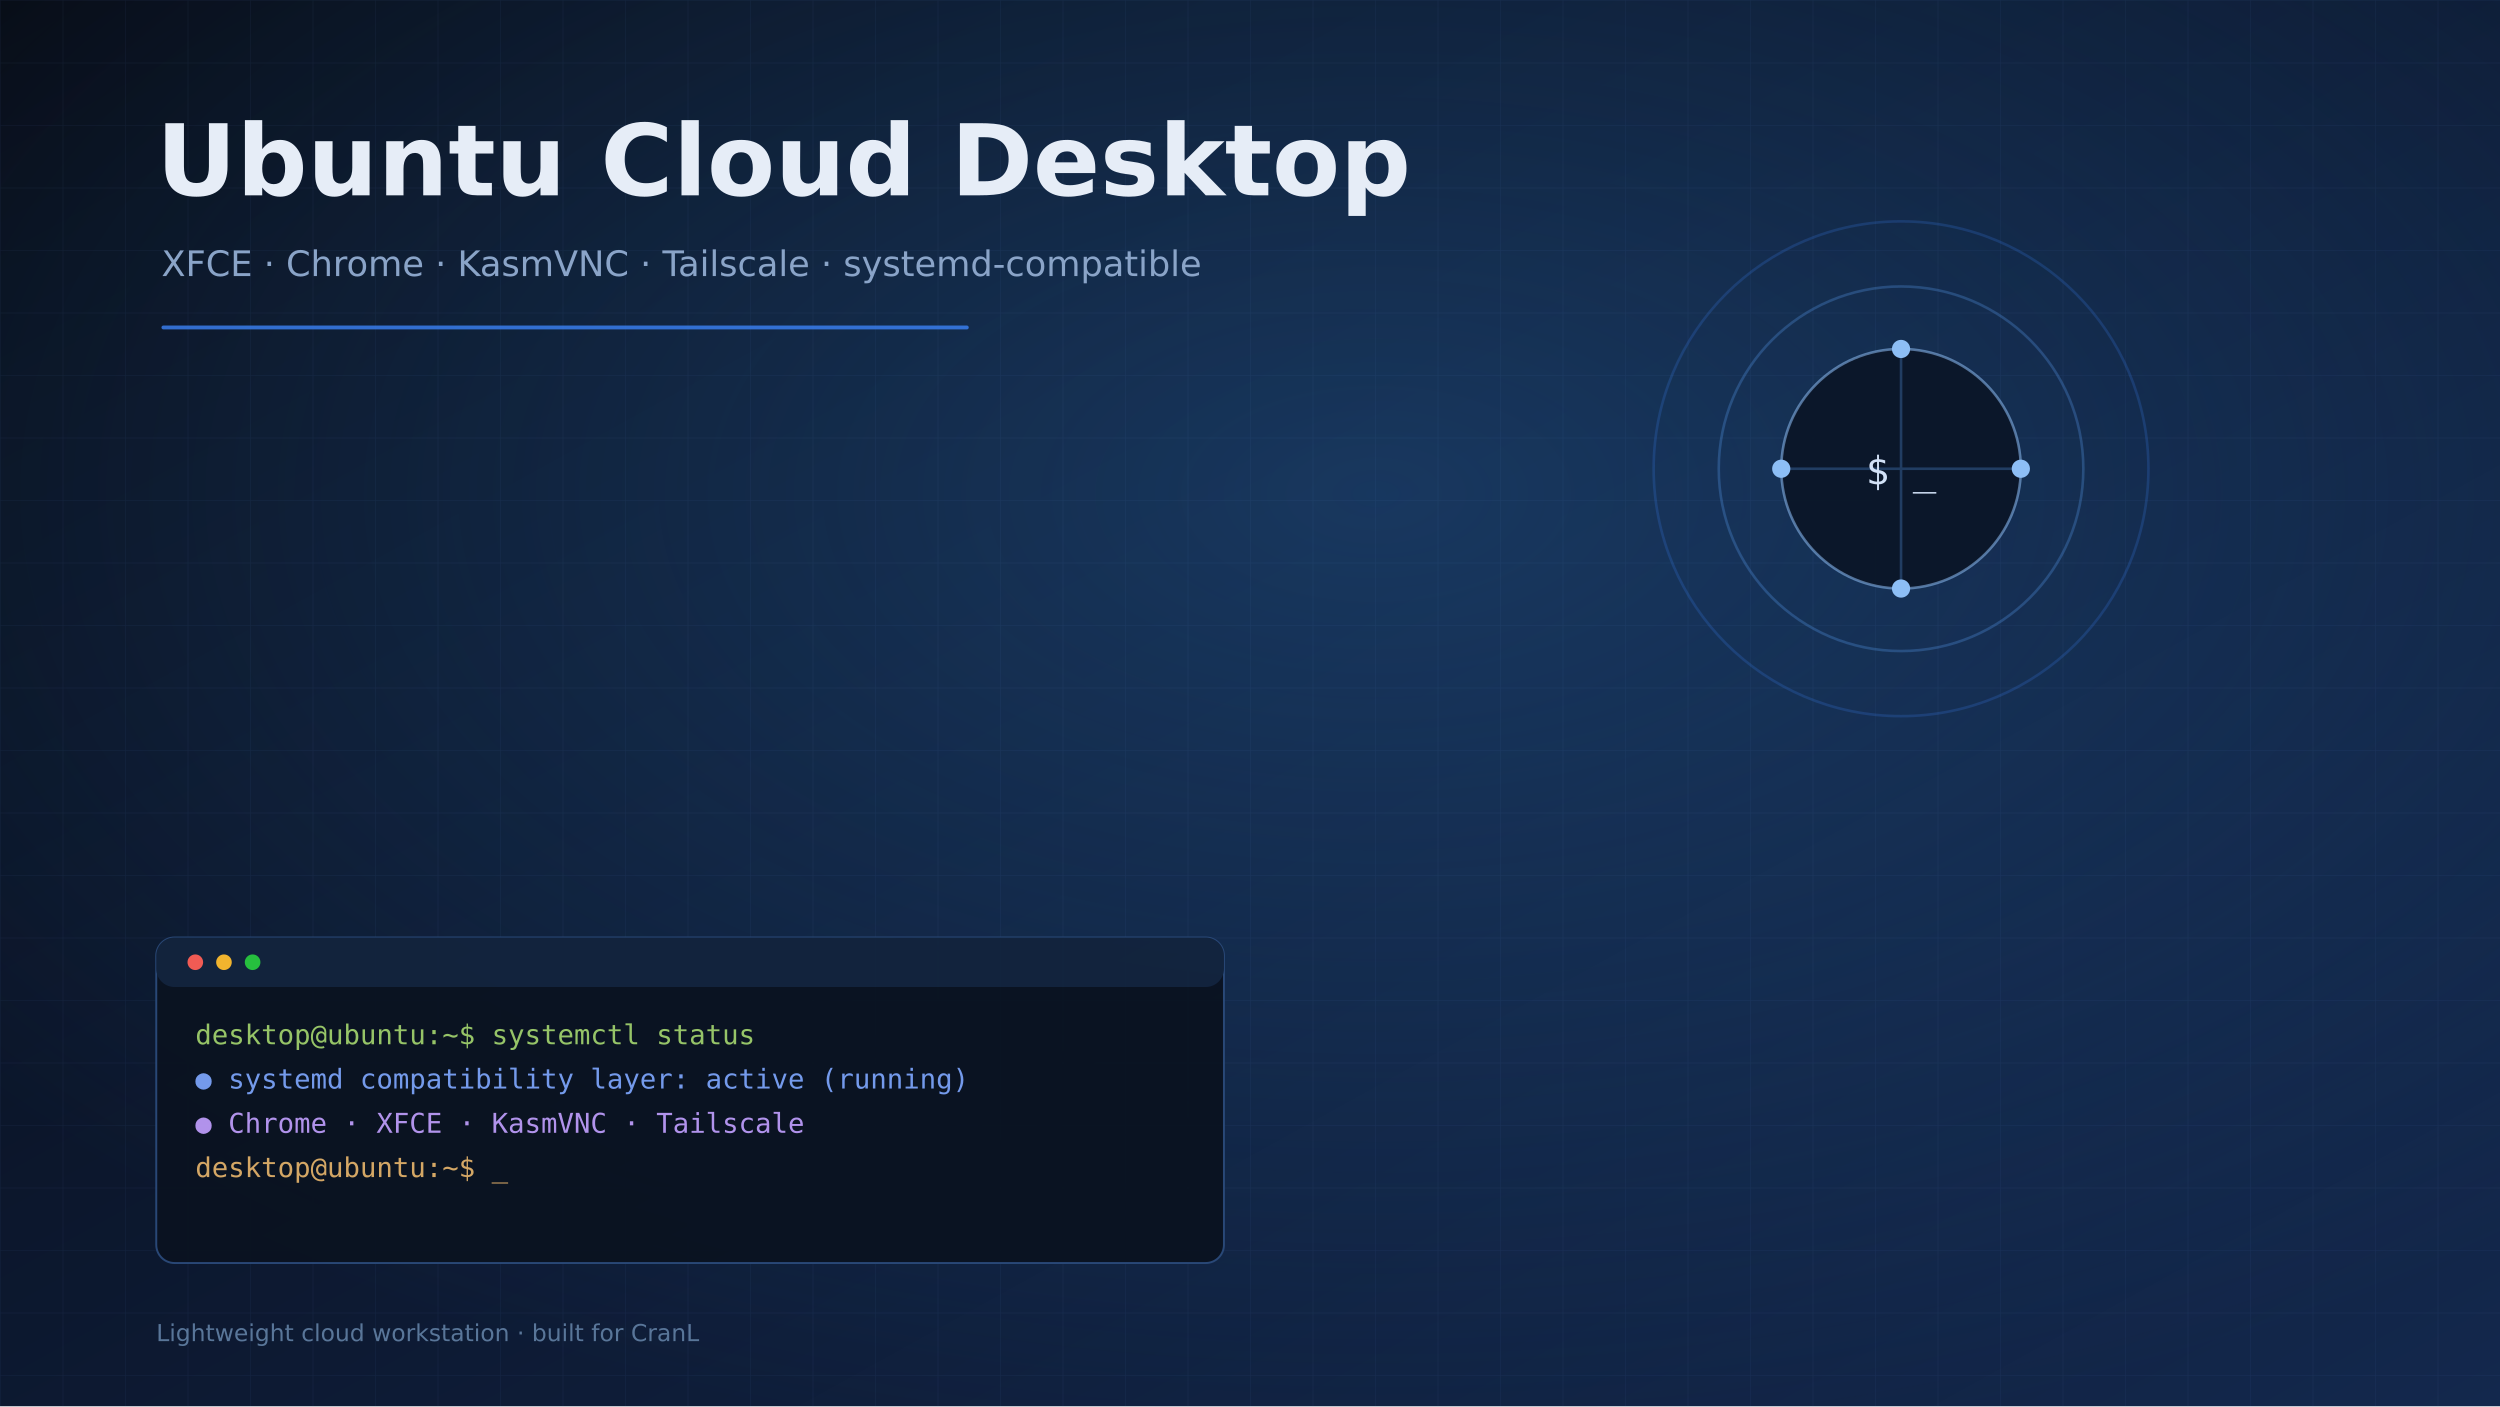
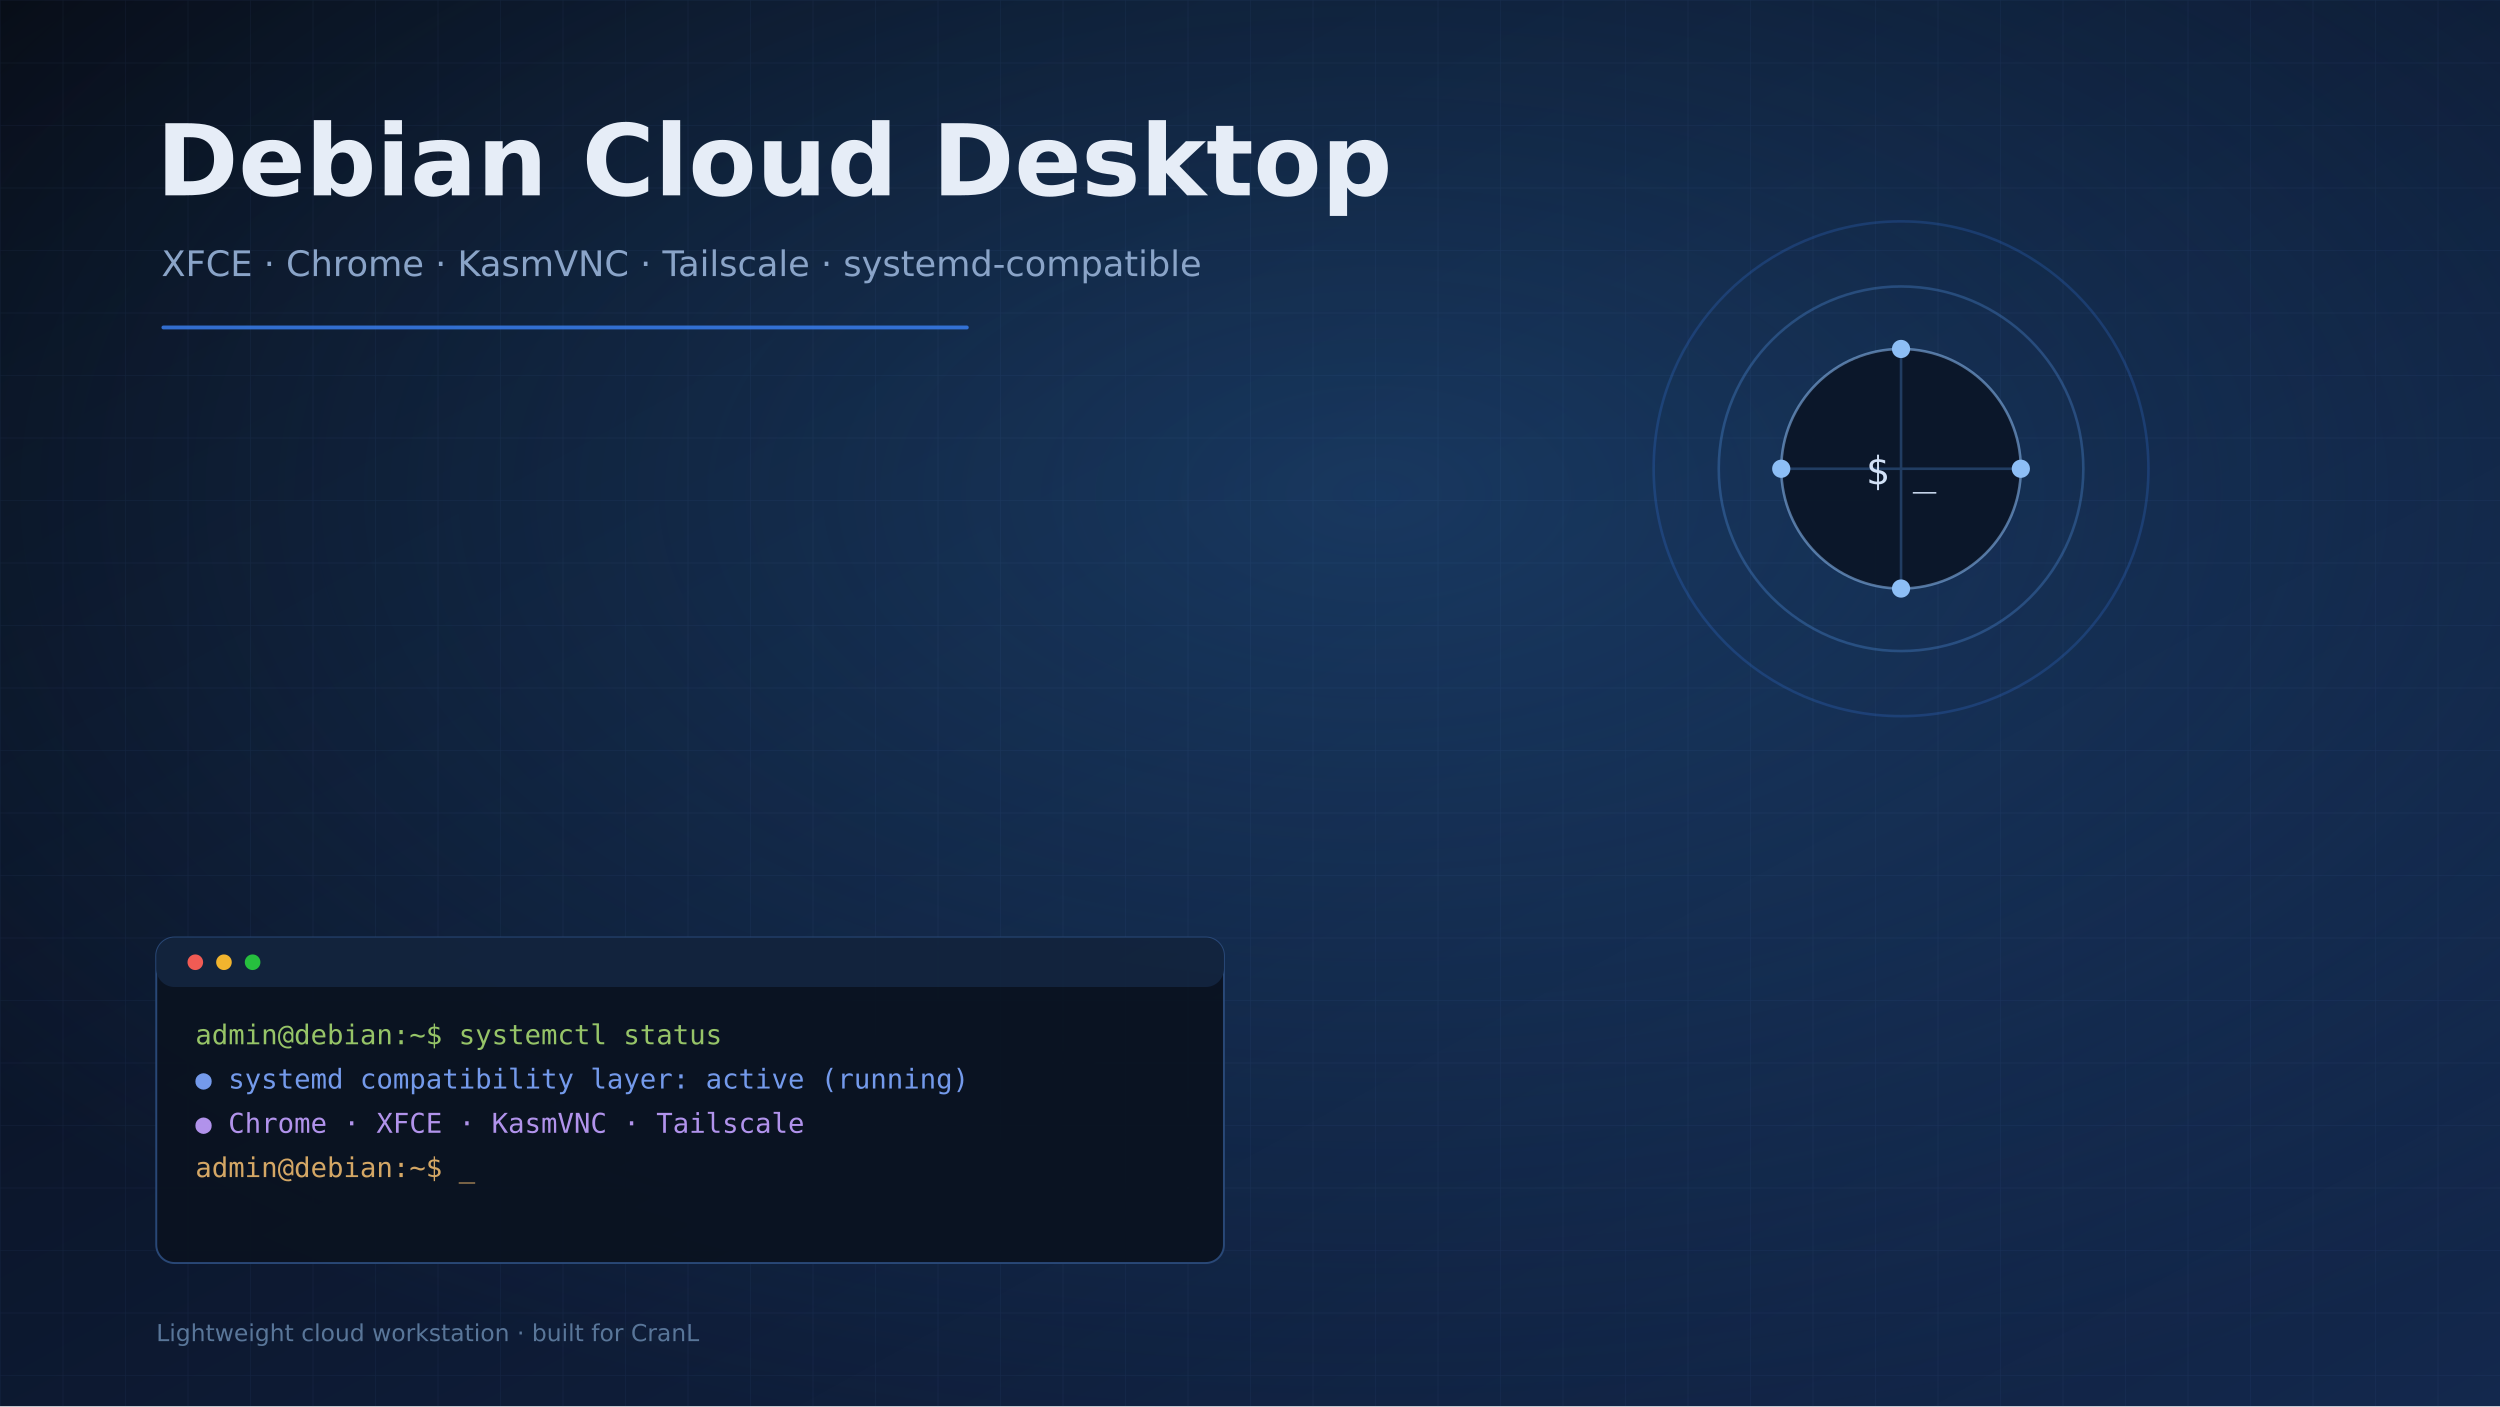
<svg xmlns="http://www.w3.org/2000/svg" width="1920" height="1080" viewBox="0 0 1920 1080">
  <defs>
    <linearGradient id="bg" x1="0" y1="0" x2="1" y2="1">
      <stop offset="0" stop-color="#070b14" />
      <stop offset="0.55" stop-color="#0d1a33" />
      <stop offset="1" stop-color="#13284d" />
    </linearGradient>
    <radialGradient id="glow" cx="0.55" cy="0.35" r="0.7">
      <stop offset="0" stop-color="#2b6cb0" stop-opacity="0.38" />
      <stop offset="1" stop-color="#2b6cb0" stop-opacity="0" />
    </radialGradient>
    <pattern id="grid" width="48" height="48" patternUnits="userSpaceOnUse">
      <path d="M 48 0 L 0 0 0 48" fill="none" stroke="#7aa2f7" stroke-opacity="0.07" stroke-width="1" />
    </pattern>
  </defs>
  <rect width="1920" height="1080" fill="url(#bg)" />
  <rect width="1920" height="1080" fill="url(#glow)" />
  <rect width="1920" height="1080" fill="url(#grid)" />
  <g transform="translate(120, 150)">
-     <text x="0" y="0" fill="#e6edf7" font-family="DejaVu Sans, sans-serif" font-size="76" font-weight="700">Ubuntu Cloud Desktop</text>
+     <text x="0" y="0" fill="#e6edf7" font-family="DejaVu Sans, sans-serif" font-size="76" font-weight="700">Debian Cloud Desktop</text>
    <text x="4" y="62" fill="#8aa4c8" font-family="DejaVu Sans, sans-serif" font-size="27">XFCE · Chrome · KasmVNC · Tailscale · systemd-compatible</text>
    <rect x="4" y="100" width="620" height="3" rx="1.5" fill="#3b82f6" opacity="0.8" />
  </g>
  <g transform="translate(1270, 170)" opacity="0.95">
    <circle cx="190" cy="190" r="190" fill="none" stroke="#3b82f6" stroke-opacity="0.22" stroke-width="2" />
    <circle cx="190" cy="190" r="140" fill="none" stroke="#60a5fa" stroke-opacity="0.28" stroke-width="2" />
    <circle cx="190" cy="190" r="92" fill="#0b1628" stroke="#93c5fd" stroke-opacity="0.55" stroke-width="2" />
    <path d="M 190 98 L 190 282 M 98 190 L 282 190" stroke="#60a5fa" stroke-opacity="0.28" stroke-width="2" />
    <circle cx="190" cy="98" r="7" fill="#93c5fd" />
    <circle cx="282" cy="190" r="7" fill="#93c5fd" />
    <circle cx="190" cy="282" r="7" fill="#93c5fd" />
    <circle cx="98" cy="190" r="7" fill="#93c5fd" />
    <text x="190" y="202" text-anchor="middle" fill="#dbeafe" font-family="DejaVu Sans Mono, monospace" font-size="30">$ _</text>
  </g>
  <g transform="translate(120, 720)" opacity="0.94">
    <rect x="0" y="0" width="820" height="250" rx="14" fill="#0a1220" stroke="#2a4a7a" stroke-width="1.5" />
    <rect x="0" y="0" width="820" height="38" rx="14" fill="#12233d" />
    <circle cx="30" cy="19" r="6" fill="#ff5f56" />
    <circle cx="52" cy="19" r="6" fill="#ffbd2e" />
    <circle cx="74" cy="19" r="6" fill="#27c93f" />
-     <text x="30" y="82" fill="#9ece6a" font-family="DejaVu Sans Mono, monospace" font-size="21">desktop@ubuntu:~$ systemctl status</text>
+     <text x="30" y="82" fill="#9ece6a" font-family="DejaVu Sans Mono, monospace" font-size="21">admin@debian:~$ systemctl status</text>
    <text x="30" y="116" fill="#7aa2f7" font-family="DejaVu Sans Mono, monospace" font-size="21">● systemd compatibility layer: active (running)</text>
    <text x="30" y="150" fill="#bb9af7" font-family="DejaVu Sans Mono, monospace" font-size="21">● Chrome · XFCE · KasmVNC · Tailscale</text>
-     <text x="30" y="184" fill="#e0af68" font-family="DejaVu Sans Mono, monospace" font-size="21">desktop@ubuntu:~$ _</text>
+     <text x="30" y="184" fill="#e0af68" font-family="DejaVu Sans Mono, monospace" font-size="21">admin@debian:~$ _</text>
  </g>
  <text x="120" y="1030" fill="#597699" font-family="DejaVu Sans, sans-serif" font-size="18">Lightweight cloud workstation · built for CranL</text>
</svg>
